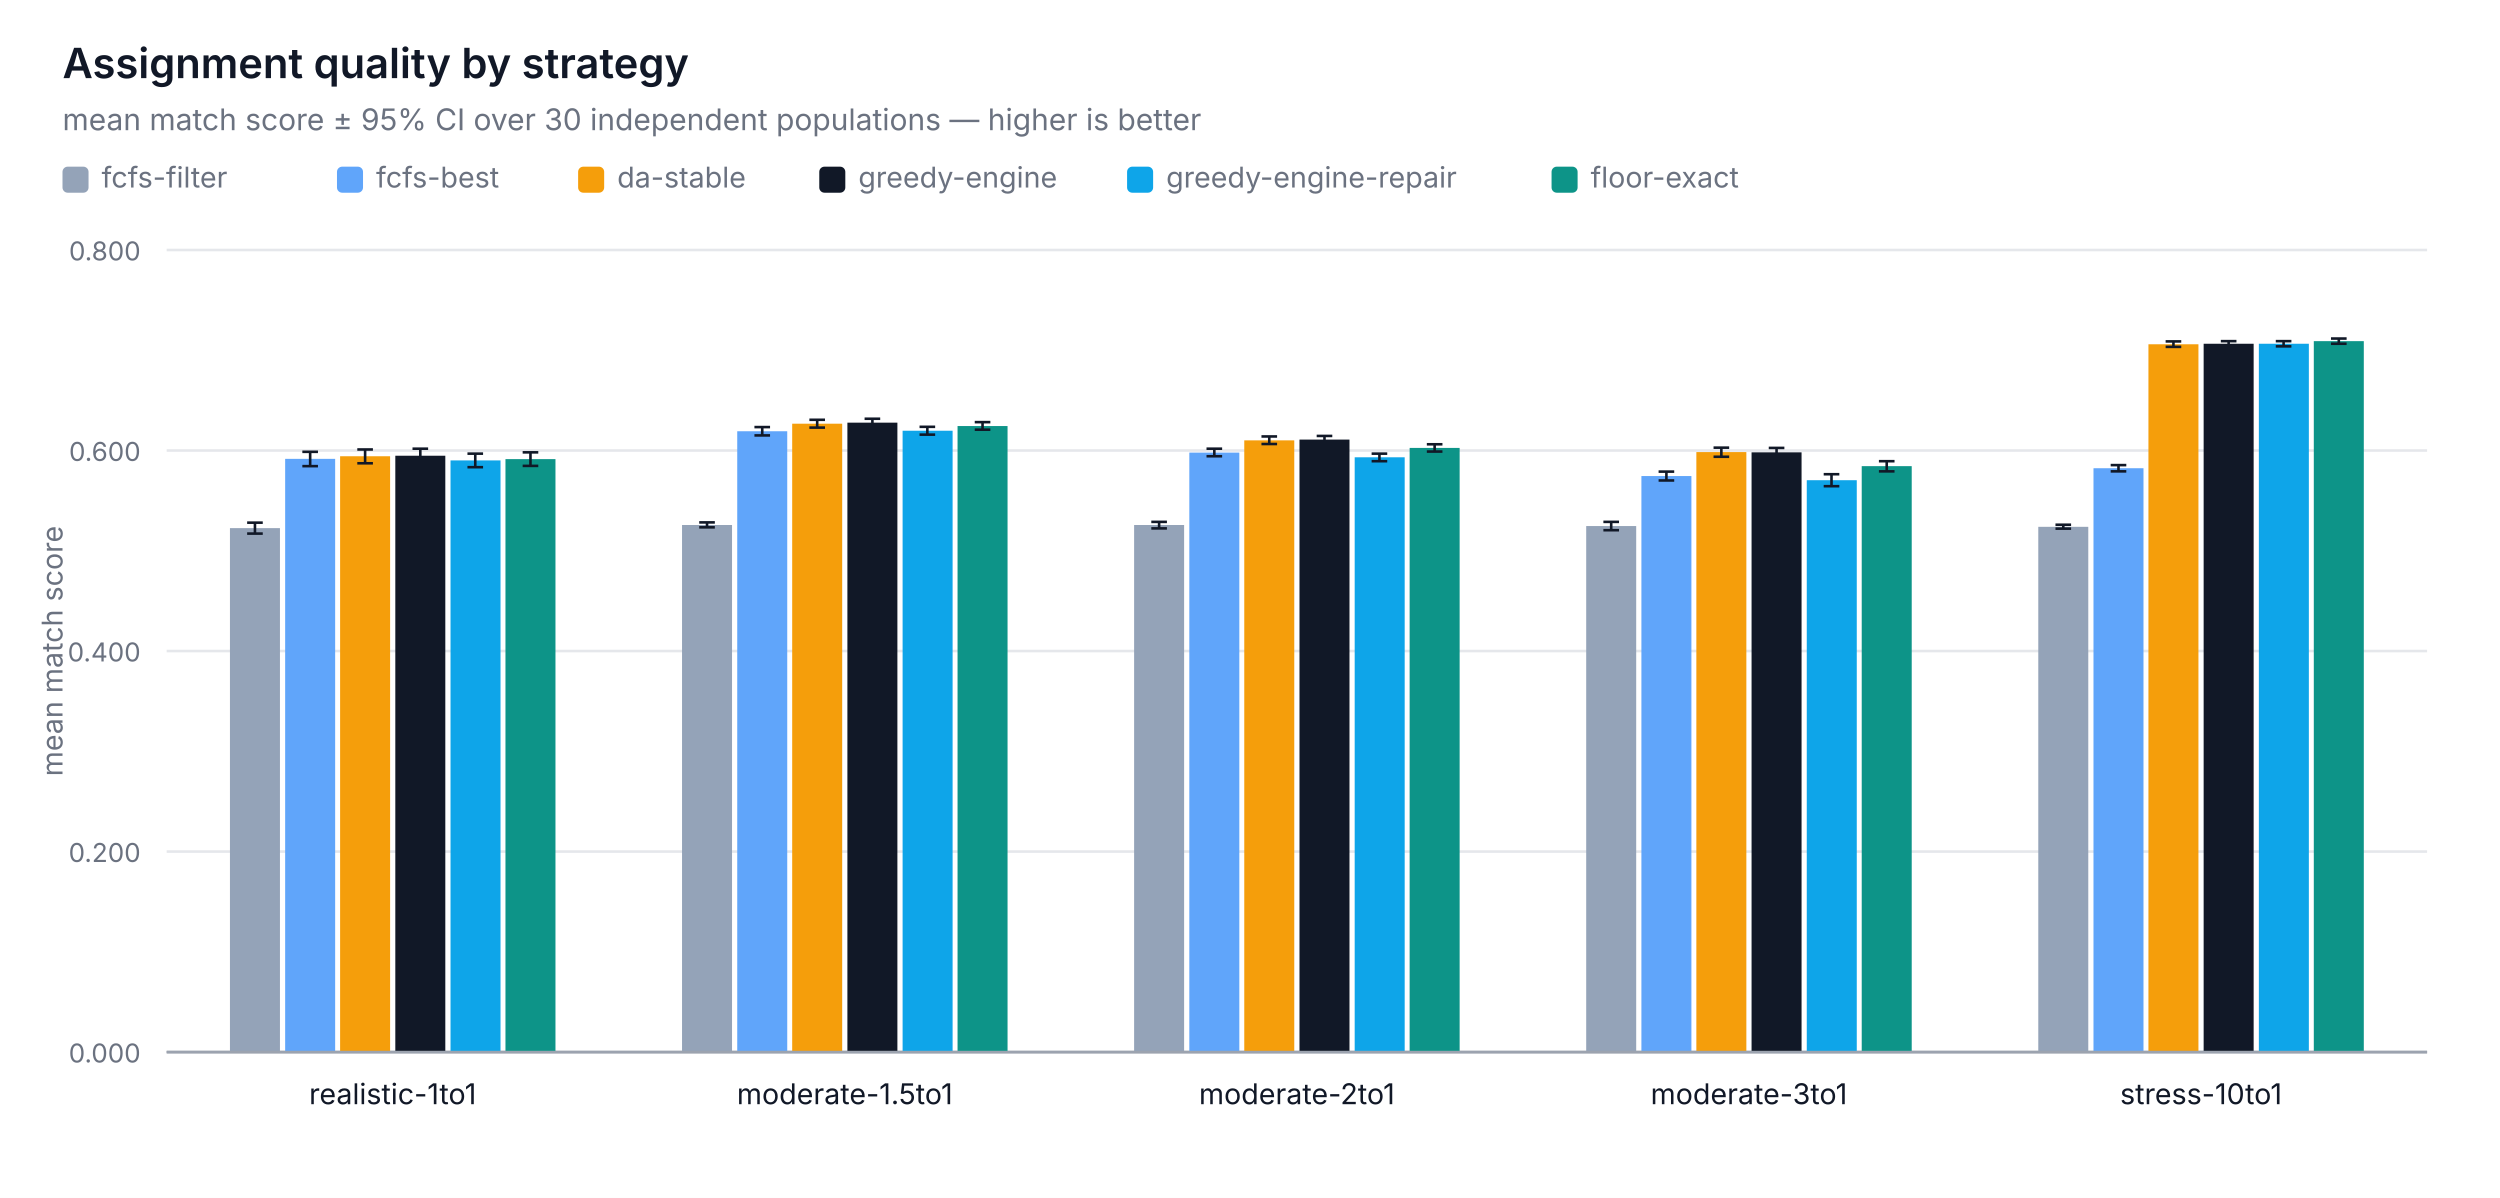
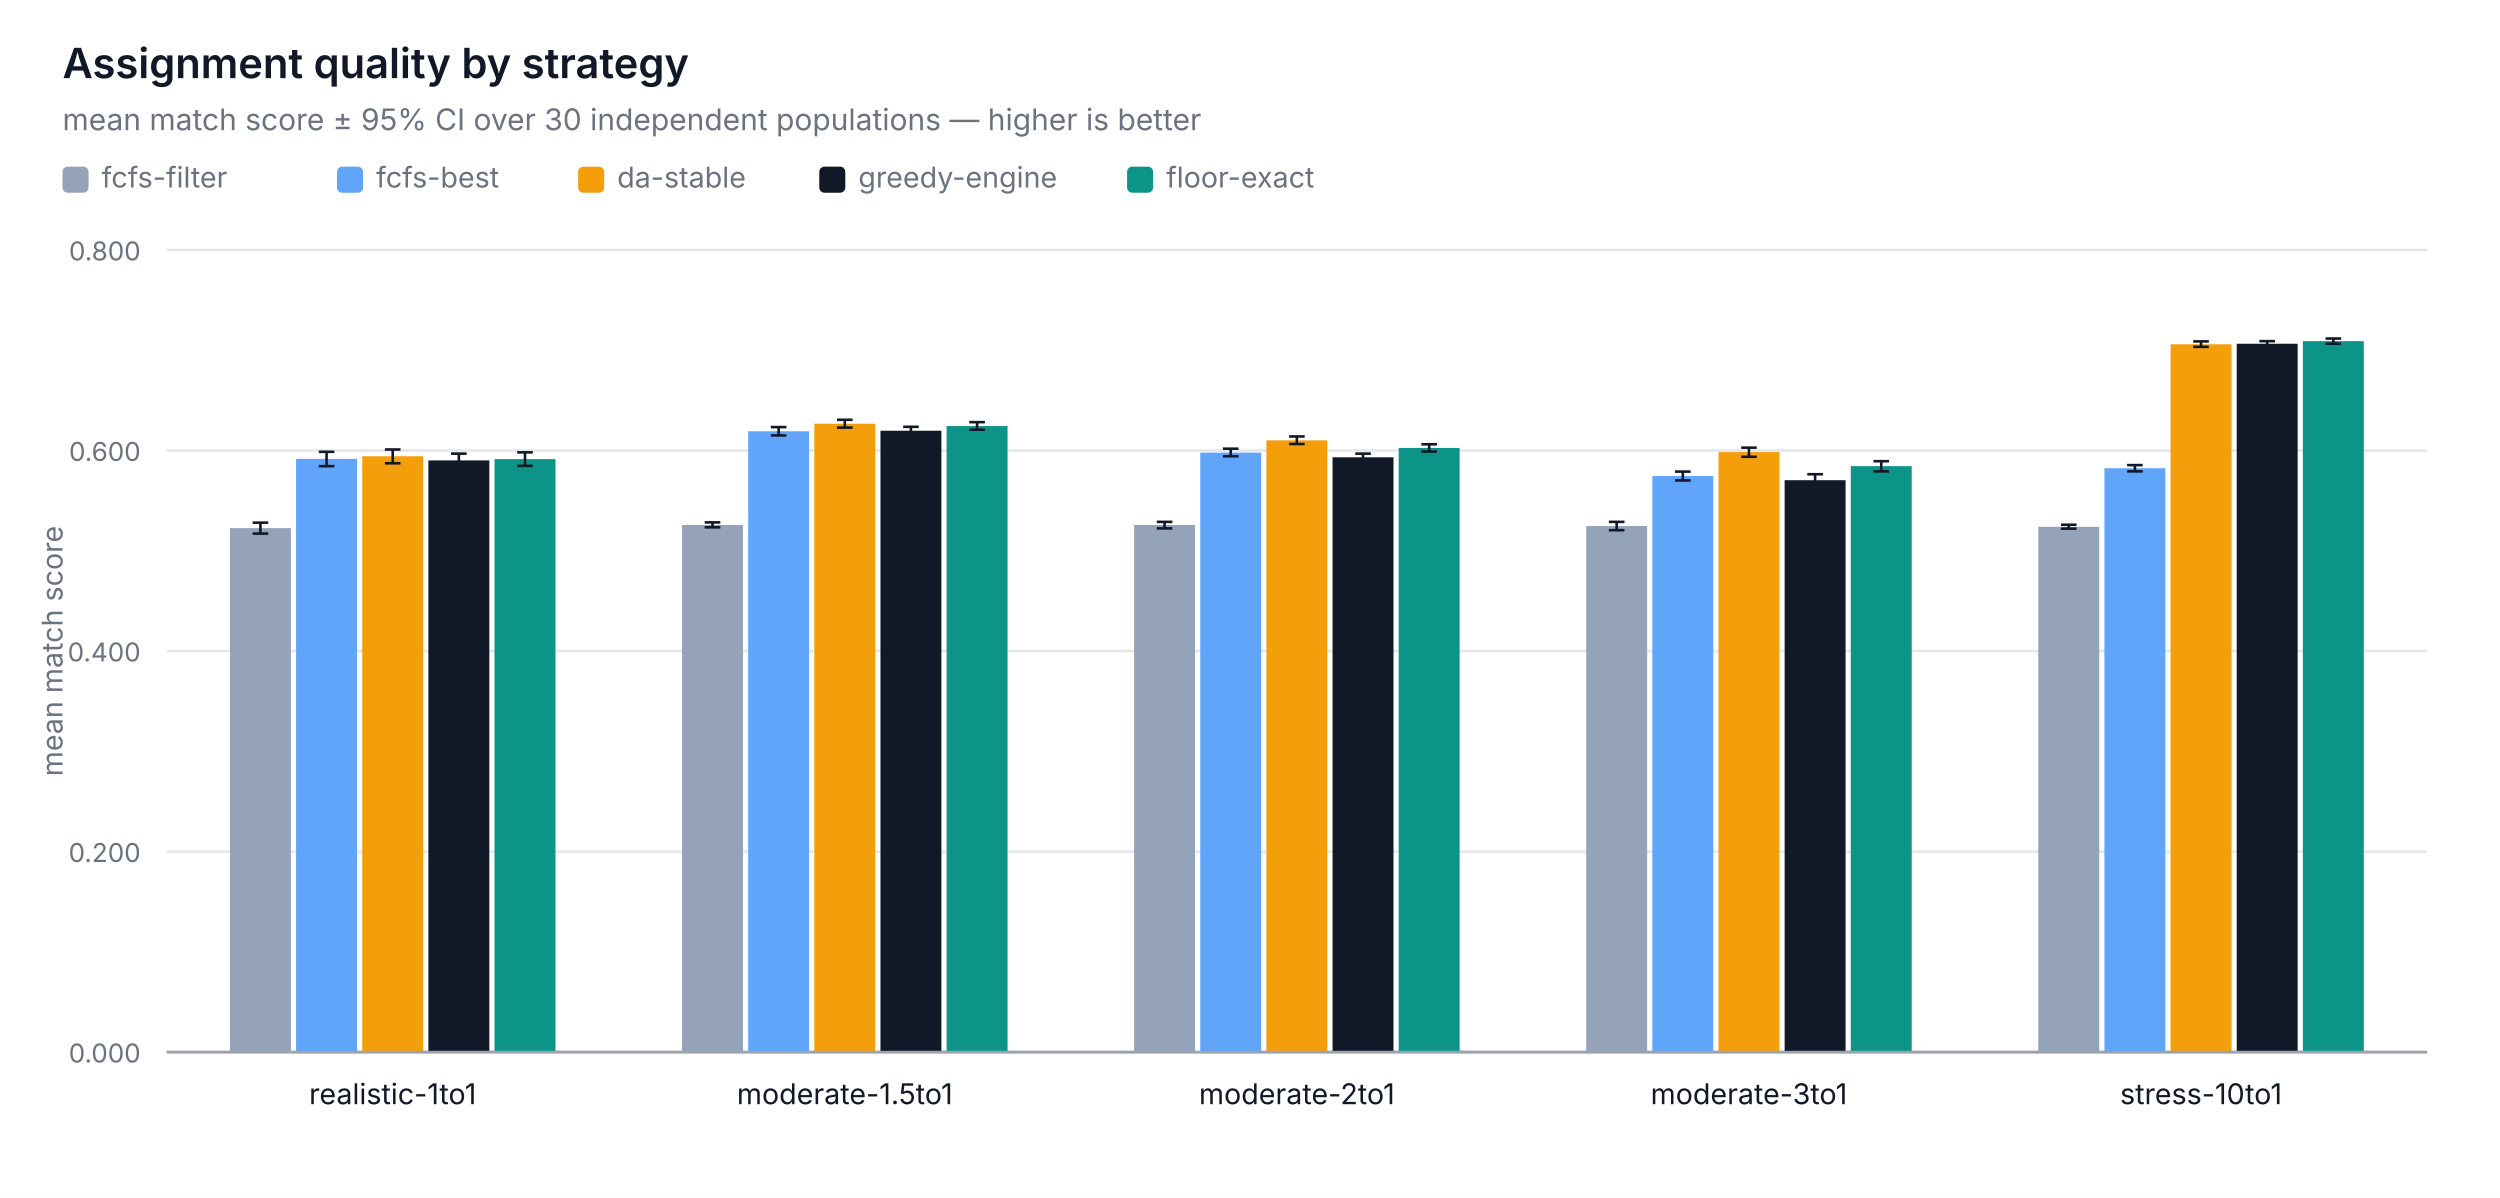
<svg xmlns="http://www.w3.org/2000/svg" width="960" height="460" viewBox="0 0 960 460" role="img" aria-label="Assignment quality by strategy">
  <rect width="960" height="460" fill="#ffffff" />
  <text x="24" y="30" font-family="'Inter', 'Helvetica Neue', Arial, sans-serif" font-size="16" font-weight="600" fill="#111827">Assignment quality by strategy</text>
  <text x="24" y="50" font-family="'Inter', 'Helvetica Neue', Arial, sans-serif" font-size="11.5" fill="#6b7280">mean match score ± 95% CI over 30 independent populations — higher is better</text>
  <rect x="24" y="64" width="10" height="10" rx="2" fill="#94a3b8" />
  <text x="39.0" y="72.0" font-family="'Inter', 'Helvetica Neue', Arial, sans-serif" font-size="11" font-weight="400" fill="#6b7280" text-anchor="start">fcfs-filter</text>
  <rect x="129.4" y="64" width="10" height="10" rx="2" fill="#60a5fa" />
  <text x="144.4" y="72.0" font-family="'Inter', 'Helvetica Neue', Arial, sans-serif" font-size="11" font-weight="400" fill="#6b7280" text-anchor="start">fcfs-best</text>
  <rect x="222" y="64" width="10" height="10" rx="2" fill="#f59e0b" />
  <text x="237.0" y="72.0" font-family="'Inter', 'Helvetica Neue', Arial, sans-serif" font-size="11" font-weight="400" fill="#6b7280" text-anchor="start">da-stable</text>
  <rect x="314.6" y="64" width="10" height="10" rx="2" fill="#111827" />
  <text x="329.6" y="72.0" font-family="'Inter', 'Helvetica Neue', Arial, sans-serif" font-size="11" font-weight="400" fill="#6b7280" text-anchor="start">greedy-engine</text>
-   <rect x="432.8" y="64" width="10" height="10" rx="2" fill="#0ea5e9" />
-   <text x="447.8" y="72.0" font-family="'Inter', 'Helvetica Neue', Arial, sans-serif" font-size="11" font-weight="400" fill="#6b7280" text-anchor="start">greedy-engine-repair</text>
-   <rect x="595.8" y="64" width="10" height="10" rx="2" fill="#0d9488" />
-   <text x="610.8" y="72.0" font-family="'Inter', 'Helvetica Neue', Arial, sans-serif" font-size="11" font-weight="400" fill="#6b7280" text-anchor="start">floor-exact</text>
+   <rect x="432.8" y="64" width="10" height="10" rx="2" fill="#0d9488" />
+   <text x="447.8" y="72.0" font-family="'Inter', 'Helvetica Neue', Arial, sans-serif" font-size="11" font-weight="400" fill="#6b7280" text-anchor="start">floor-exact</text>
  <line x1="64" y1="404.0" x2="932" y2="404.0" stroke="#9ca3af" stroke-width="1" />
  <text x="54.0" y="408.0" font-family="'Inter', 'Helvetica Neue', Arial, sans-serif" font-size="10" font-weight="400" fill="#6b7280" text-anchor="end">0.000</text>
  <line x1="64" y1="327.0" x2="932" y2="327.0" stroke="#e5e7eb" stroke-width="1" />
  <text x="54.0" y="331.0" font-family="'Inter', 'Helvetica Neue', Arial, sans-serif" font-size="10" font-weight="400" fill="#6b7280" text-anchor="end">0.200</text>
  <line x1="64" y1="250.0" x2="932" y2="250.0" stroke="#e5e7eb" stroke-width="1" />
  <text x="54.0" y="254.0" font-family="'Inter', 'Helvetica Neue', Arial, sans-serif" font-size="10" font-weight="400" fill="#6b7280" text-anchor="end">0.400</text>
  <line x1="64" y1="173.0" x2="932" y2="173.0" stroke="#e5e7eb" stroke-width="1" />
  <text x="54.0" y="177.0" font-family="'Inter', 'Helvetica Neue', Arial, sans-serif" font-size="10" font-weight="400" fill="#6b7280" text-anchor="end">0.600</text>
  <line x1="64" y1="96.0" x2="932" y2="96.0" stroke="#e5e7eb" stroke-width="1" />
  <text x="54.0" y="100.0" font-family="'Inter', 'Helvetica Neue', Arial, sans-serif" font-size="10" font-weight="400" fill="#6b7280" text-anchor="end">0.800</text>
-   <rect x="88.3" y="202.8" width="19.2" height="201.2" fill="#94a3b8" />
-   <line x1="97.9" y1="200.7" x2="97.9" y2="204.9" stroke="#111827" stroke-width="1" />
-   <line x1="94.9" y1="200.7" x2="100.9" y2="200.7" stroke="#111827" stroke-width="1" />
-   <line x1="94.9" y1="204.9" x2="100.9" y2="204.9" stroke="#111827" stroke-width="1" />
-   <rect x="109.5" y="176.2" width="19.2" height="227.8" fill="#60a5fa" />
-   <line x1="119.1" y1="173.5" x2="119.1" y2="179.0" stroke="#111827" stroke-width="1" />
-   <line x1="116.1" y1="173.5" x2="122.1" y2="173.5" stroke="#111827" stroke-width="1" />
-   <line x1="116.1" y1="179.0" x2="122.1" y2="179.0" stroke="#111827" stroke-width="1" />
-   <rect x="130.6" y="175.2" width="19.2" height="228.8" fill="#f59e0b" />
-   <line x1="140.2" y1="172.6" x2="140.2" y2="177.9" stroke="#111827" stroke-width="1" />
-   <line x1="137.2" y1="172.6" x2="143.2" y2="172.6" stroke="#111827" stroke-width="1" />
-   <line x1="137.2" y1="177.9" x2="143.2" y2="177.9" stroke="#111827" stroke-width="1" />
-   <rect x="151.8" y="175.0" width="19.2" height="229.0" fill="#111827" />
-   <line x1="161.4" y1="172.3" x2="161.4" y2="177.8" stroke="#111827" stroke-width="1" />
-   <line x1="158.4" y1="172.3" x2="164.4" y2="172.3" stroke="#111827" stroke-width="1" />
-   <line x1="158.4" y1="177.8" x2="164.4" y2="177.8" stroke="#111827" stroke-width="1" />
-   <rect x="173.0" y="176.8" width="19.2" height="227.2" fill="#0ea5e9" />
-   <line x1="182.5" y1="174.2" x2="182.5" y2="179.4" stroke="#111827" stroke-width="1" />
-   <line x1="179.5" y1="174.2" x2="185.5" y2="174.2" stroke="#111827" stroke-width="1" />
-   <line x1="179.5" y1="179.4" x2="185.5" y2="179.4" stroke="#111827" stroke-width="1" />
-   <rect x="194.1" y="176.3" width="19.2" height="227.7" fill="#0d9488" />
-   <line x1="203.7" y1="173.7" x2="203.7" y2="178.9" stroke="#111827" stroke-width="1" />
-   <line x1="200.7" y1="173.7" x2="206.7" y2="173.7" stroke="#111827" stroke-width="1" />
-   <line x1="200.7" y1="178.9" x2="206.7" y2="178.9" stroke="#111827" stroke-width="1" />
+   <rect x="88.3" y="202.8" width="23.4" height="201.2" fill="#94a3b8" />
+   <line x1="100.0" y1="200.7" x2="100.0" y2="204.9" stroke="#111827" stroke-width="1" />
+   <line x1="97.0" y1="200.7" x2="103.0" y2="200.7" stroke="#111827" stroke-width="1" />
+   <line x1="97.0" y1="204.9" x2="103.0" y2="204.9" stroke="#111827" stroke-width="1" />
+   <rect x="113.7" y="176.2" width="23.4" height="227.8" fill="#60a5fa" />
+   <line x1="125.4" y1="173.5" x2="125.4" y2="179.0" stroke="#111827" stroke-width="1" />
+   <line x1="122.4" y1="173.5" x2="128.4" y2="173.5" stroke="#111827" stroke-width="1" />
+   <line x1="122.4" y1="179.0" x2="128.4" y2="179.0" stroke="#111827" stroke-width="1" />
+   <rect x="139.1" y="175.2" width="23.4" height="228.8" fill="#f59e0b" />
+   <line x1="150.8" y1="172.6" x2="150.8" y2="177.9" stroke="#111827" stroke-width="1" />
+   <line x1="147.8" y1="172.6" x2="153.8" y2="172.6" stroke="#111827" stroke-width="1" />
+   <line x1="147.8" y1="177.9" x2="153.8" y2="177.9" stroke="#111827" stroke-width="1" />
+   <rect x="164.5" y="176.8" width="23.4" height="227.2" fill="#111827" />
+   <line x1="176.2" y1="174.2" x2="176.2" y2="179.4" stroke="#111827" stroke-width="1" />
+   <line x1="173.2" y1="174.2" x2="179.2" y2="174.2" stroke="#111827" stroke-width="1" />
+   <line x1="173.2" y1="179.4" x2="179.2" y2="179.4" stroke="#111827" stroke-width="1" />
+   <rect x="189.9" y="176.3" width="23.4" height="227.7" fill="#0d9488" />
+   <line x1="201.6" y1="173.7" x2="201.6" y2="178.9" stroke="#111827" stroke-width="1" />
+   <line x1="198.6" y1="173.7" x2="204.6" y2="173.7" stroke="#111827" stroke-width="1" />
+   <line x1="198.6" y1="178.9" x2="204.6" y2="178.9" stroke="#111827" stroke-width="1" />
  <text x="150.8" y="424.0" font-family="'Inter', 'Helvetica Neue', Arial, sans-serif" font-size="11" font-weight="400" fill="#111827" text-anchor="middle">realistic-1to1</text>
-   <rect x="261.9" y="201.6" width="19.2" height="202.4" fill="#94a3b8" />
-   <line x1="271.5" y1="200.6" x2="271.5" y2="202.5" stroke="#111827" stroke-width="1" />
-   <line x1="268.5" y1="200.6" x2="274.5" y2="200.6" stroke="#111827" stroke-width="1" />
-   <line x1="268.5" y1="202.5" x2="274.5" y2="202.5" stroke="#111827" stroke-width="1" />
-   <rect x="283.1" y="165.6" width="19.2" height="238.4" fill="#60a5fa" />
-   <line x1="292.7" y1="164.0" x2="292.7" y2="167.2" stroke="#111827" stroke-width="1" />
-   <line x1="289.7" y1="164.0" x2="295.7" y2="164.0" stroke="#111827" stroke-width="1" />
-   <line x1="289.7" y1="167.2" x2="295.7" y2="167.2" stroke="#111827" stroke-width="1" />
-   <rect x="304.2" y="162.7" width="19.2" height="241.3" fill="#f59e0b" />
-   <line x1="313.8" y1="161.2" x2="313.8" y2="164.2" stroke="#111827" stroke-width="1" />
-   <line x1="310.8" y1="161.2" x2="316.8" y2="161.2" stroke="#111827" stroke-width="1" />
-   <line x1="310.8" y1="164.2" x2="316.8" y2="164.2" stroke="#111827" stroke-width="1" />
-   <rect x="325.4" y="162.3" width="19.2" height="241.7" fill="#111827" />
-   <line x1="335.0" y1="160.8" x2="335.0" y2="163.9" stroke="#111827" stroke-width="1" />
-   <line x1="332.0" y1="160.8" x2="338.0" y2="160.8" stroke="#111827" stroke-width="1" />
-   <line x1="332.0" y1="163.9" x2="338.0" y2="163.9" stroke="#111827" stroke-width="1" />
-   <rect x="346.6" y="165.4" width="19.2" height="238.6" fill="#0ea5e9" />
-   <line x1="356.1" y1="163.9" x2="356.1" y2="166.9" stroke="#111827" stroke-width="1" />
-   <line x1="353.1" y1="163.9" x2="359.1" y2="163.9" stroke="#111827" stroke-width="1" />
-   <line x1="353.1" y1="166.9" x2="359.1" y2="166.9" stroke="#111827" stroke-width="1" />
-   <rect x="367.7" y="163.6" width="19.2" height="240.4" fill="#0d9488" />
-   <line x1="377.3" y1="162.1" x2="377.3" y2="165.0" stroke="#111827" stroke-width="1" />
-   <line x1="374.3" y1="162.1" x2="380.3" y2="162.1" stroke="#111827" stroke-width="1" />
-   <line x1="374.3" y1="165.0" x2="380.3" y2="165.0" stroke="#111827" stroke-width="1" />
+   <rect x="261.9" y="201.6" width="23.4" height="202.4" fill="#94a3b8" />
+   <line x1="273.6" y1="200.6" x2="273.6" y2="202.5" stroke="#111827" stroke-width="1" />
+   <line x1="270.6" y1="200.6" x2="276.6" y2="200.6" stroke="#111827" stroke-width="1" />
+   <line x1="270.6" y1="202.5" x2="276.6" y2="202.5" stroke="#111827" stroke-width="1" />
+   <rect x="287.3" y="165.6" width="23.4" height="238.4" fill="#60a5fa" />
+   <line x1="299.0" y1="164.0" x2="299.0" y2="167.2" stroke="#111827" stroke-width="1" />
+   <line x1="296.0" y1="164.0" x2="302.0" y2="164.0" stroke="#111827" stroke-width="1" />
+   <line x1="296.0" y1="167.2" x2="302.0" y2="167.2" stroke="#111827" stroke-width="1" />
+   <rect x="312.7" y="162.7" width="23.4" height="241.3" fill="#f59e0b" />
+   <line x1="324.4" y1="161.2" x2="324.4" y2="164.2" stroke="#111827" stroke-width="1" />
+   <line x1="321.4" y1="161.2" x2="327.4" y2="161.2" stroke="#111827" stroke-width="1" />
+   <line x1="321.4" y1="164.2" x2="327.4" y2="164.2" stroke="#111827" stroke-width="1" />
+   <rect x="338.1" y="165.4" width="23.4" height="238.6" fill="#111827" />
+   <line x1="349.8" y1="163.9" x2="349.8" y2="166.9" stroke="#111827" stroke-width="1" />
+   <line x1="346.8" y1="163.9" x2="352.8" y2="163.9" stroke="#111827" stroke-width="1" />
+   <line x1="346.8" y1="166.9" x2="352.8" y2="166.9" stroke="#111827" stroke-width="1" />
+   <rect x="363.5" y="163.6" width="23.4" height="240.4" fill="#0d9488" />
+   <line x1="375.2" y1="162.1" x2="375.2" y2="165.0" stroke="#111827" stroke-width="1" />
+   <line x1="372.2" y1="162.1" x2="378.2" y2="162.1" stroke="#111827" stroke-width="1" />
+   <line x1="372.2" y1="165.0" x2="378.2" y2="165.0" stroke="#111827" stroke-width="1" />
  <text x="324.4" y="424.0" font-family="'Inter', 'Helvetica Neue', Arial, sans-serif" font-size="11" font-weight="400" fill="#111827" text-anchor="middle">moderate-1.5to1</text>
-   <rect x="435.5" y="201.6" width="19.2" height="202.4" fill="#94a3b8" />
-   <line x1="445.1" y1="200.4" x2="445.1" y2="202.9" stroke="#111827" stroke-width="1" />
-   <line x1="442.1" y1="200.4" x2="448.1" y2="200.4" stroke="#111827" stroke-width="1" />
-   <line x1="442.1" y1="202.9" x2="448.1" y2="202.9" stroke="#111827" stroke-width="1" />
-   <rect x="456.7" y="173.8" width="19.2" height="230.2" fill="#60a5fa" />
-   <line x1="466.3" y1="172.3" x2="466.3" y2="175.2" stroke="#111827" stroke-width="1" />
-   <line x1="463.3" y1="172.3" x2="469.3" y2="172.3" stroke="#111827" stroke-width="1" />
-   <line x1="463.3" y1="175.2" x2="469.3" y2="175.2" stroke="#111827" stroke-width="1" />
-   <rect x="477.8" y="169.1" width="19.2" height="234.9" fill="#f59e0b" />
-   <line x1="487.4" y1="167.6" x2="487.4" y2="170.5" stroke="#111827" stroke-width="1" />
-   <line x1="484.4" y1="167.6" x2="490.4" y2="167.6" stroke="#111827" stroke-width="1" />
-   <line x1="484.4" y1="170.5" x2="490.4" y2="170.5" stroke="#111827" stroke-width="1" />
-   <rect x="499.0" y="168.8" width="19.2" height="235.2" fill="#111827" />
-   <line x1="508.6" y1="167.4" x2="508.6" y2="170.2" stroke="#111827" stroke-width="1" />
-   <line x1="505.6" y1="167.4" x2="511.6" y2="167.4" stroke="#111827" stroke-width="1" />
-   <line x1="505.6" y1="170.2" x2="511.6" y2="170.2" stroke="#111827" stroke-width="1" />
-   <rect x="520.2" y="175.6" width="19.2" height="228.4" fill="#0ea5e9" />
-   <line x1="529.7" y1="174.2" x2="529.7" y2="177.1" stroke="#111827" stroke-width="1" />
-   <line x1="526.7" y1="174.2" x2="532.7" y2="174.2" stroke="#111827" stroke-width="1" />
-   <line x1="526.7" y1="177.1" x2="532.7" y2="177.1" stroke="#111827" stroke-width="1" />
-   <rect x="541.3" y="172.0" width="19.2" height="232.0" fill="#0d9488" />
-   <line x1="550.9" y1="170.6" x2="550.9" y2="173.4" stroke="#111827" stroke-width="1" />
-   <line x1="547.9" y1="170.6" x2="553.9" y2="170.6" stroke="#111827" stroke-width="1" />
-   <line x1="547.9" y1="173.4" x2="553.9" y2="173.4" stroke="#111827" stroke-width="1" />
+   <rect x="435.5" y="201.6" width="23.4" height="202.4" fill="#94a3b8" />
+   <line x1="447.2" y1="200.4" x2="447.2" y2="202.9" stroke="#111827" stroke-width="1" />
+   <line x1="444.2" y1="200.4" x2="450.2" y2="200.4" stroke="#111827" stroke-width="1" />
+   <line x1="444.2" y1="202.9" x2="450.2" y2="202.9" stroke="#111827" stroke-width="1" />
+   <rect x="460.9" y="173.8" width="23.4" height="230.2" fill="#60a5fa" />
+   <line x1="472.6" y1="172.3" x2="472.6" y2="175.2" stroke="#111827" stroke-width="1" />
+   <line x1="469.6" y1="172.3" x2="475.6" y2="172.3" stroke="#111827" stroke-width="1" />
+   <line x1="469.6" y1="175.2" x2="475.6" y2="175.2" stroke="#111827" stroke-width="1" />
+   <rect x="486.3" y="169.1" width="23.4" height="234.9" fill="#f59e0b" />
+   <line x1="498.0" y1="167.6" x2="498.0" y2="170.5" stroke="#111827" stroke-width="1" />
+   <line x1="495.0" y1="167.6" x2="501.0" y2="167.6" stroke="#111827" stroke-width="1" />
+   <line x1="495.0" y1="170.5" x2="501.0" y2="170.5" stroke="#111827" stroke-width="1" />
+   <rect x="511.7" y="175.6" width="23.4" height="228.4" fill="#111827" />
+   <line x1="523.4" y1="174.2" x2="523.4" y2="177.1" stroke="#111827" stroke-width="1" />
+   <line x1="520.4" y1="174.2" x2="526.4" y2="174.2" stroke="#111827" stroke-width="1" />
+   <line x1="520.4" y1="177.1" x2="526.4" y2="177.1" stroke="#111827" stroke-width="1" />
+   <rect x="537.1" y="172.0" width="23.4" height="232.0" fill="#0d9488" />
+   <line x1="548.8" y1="170.6" x2="548.8" y2="173.4" stroke="#111827" stroke-width="1" />
+   <line x1="545.8" y1="170.6" x2="551.8" y2="170.6" stroke="#111827" stroke-width="1" />
+   <line x1="545.8" y1="173.4" x2="551.8" y2="173.4" stroke="#111827" stroke-width="1" />
  <text x="498.0" y="424.0" font-family="'Inter', 'Helvetica Neue', Arial, sans-serif" font-size="11" font-weight="400" fill="#111827" text-anchor="middle">moderate-2to1</text>
-   <rect x="609.1" y="202.0" width="19.2" height="202.0" fill="#94a3b8" />
-   <line x1="618.7" y1="200.4" x2="618.7" y2="203.6" stroke="#111827" stroke-width="1" />
-   <line x1="615.7" y1="200.4" x2="621.7" y2="200.4" stroke="#111827" stroke-width="1" />
-   <line x1="615.7" y1="203.6" x2="621.7" y2="203.6" stroke="#111827" stroke-width="1" />
-   <rect x="630.3" y="182.8" width="19.2" height="221.2" fill="#60a5fa" />
-   <line x1="639.9" y1="181.1" x2="639.9" y2="184.5" stroke="#111827" stroke-width="1" />
-   <line x1="636.9" y1="181.1" x2="642.9" y2="181.1" stroke="#111827" stroke-width="1" />
-   <line x1="636.9" y1="184.5" x2="642.9" y2="184.5" stroke="#111827" stroke-width="1" />
-   <rect x="651.4" y="173.6" width="19.2" height="230.4" fill="#f59e0b" />
-   <line x1="661.0" y1="171.9" x2="661.0" y2="175.4" stroke="#111827" stroke-width="1" />
-   <line x1="658.0" y1="171.9" x2="664.0" y2="171.9" stroke="#111827" stroke-width="1" />
-   <line x1="658.0" y1="175.4" x2="664.0" y2="175.4" stroke="#111827" stroke-width="1" />
-   <rect x="672.6" y="173.7" width="19.2" height="230.3" fill="#111827" />
-   <line x1="682.2" y1="172.0" x2="682.2" y2="175.4" stroke="#111827" stroke-width="1" />
-   <line x1="679.2" y1="172.0" x2="685.2" y2="172.0" stroke="#111827" stroke-width="1" />
-   <line x1="679.2" y1="175.4" x2="685.2" y2="175.4" stroke="#111827" stroke-width="1" />
-   <rect x="693.8" y="184.4" width="19.2" height="219.6" fill="#0ea5e9" />
-   <line x1="703.3" y1="182.1" x2="703.3" y2="186.7" stroke="#111827" stroke-width="1" />
-   <line x1="700.3" y1="182.1" x2="706.3" y2="182.1" stroke="#111827" stroke-width="1" />
-   <line x1="700.3" y1="186.7" x2="706.3" y2="186.7" stroke="#111827" stroke-width="1" />
-   <rect x="714.9" y="179.0" width="19.2" height="225.0" fill="#0d9488" />
-   <line x1="724.5" y1="177.1" x2="724.5" y2="181.0" stroke="#111827" stroke-width="1" />
-   <line x1="721.5" y1="177.1" x2="727.5" y2="177.1" stroke="#111827" stroke-width="1" />
-   <line x1="721.5" y1="181.0" x2="727.5" y2="181.0" stroke="#111827" stroke-width="1" />
+   <rect x="609.1" y="202.0" width="23.4" height="202.0" fill="#94a3b8" />
+   <line x1="620.8" y1="200.4" x2="620.8" y2="203.6" stroke="#111827" stroke-width="1" />
+   <line x1="617.8" y1="200.4" x2="623.8" y2="200.4" stroke="#111827" stroke-width="1" />
+   <line x1="617.8" y1="203.6" x2="623.8" y2="203.6" stroke="#111827" stroke-width="1" />
+   <rect x="634.5" y="182.8" width="23.4" height="221.2" fill="#60a5fa" />
+   <line x1="646.2" y1="181.1" x2="646.2" y2="184.5" stroke="#111827" stroke-width="1" />
+   <line x1="643.2" y1="181.1" x2="649.2" y2="181.1" stroke="#111827" stroke-width="1" />
+   <line x1="643.2" y1="184.5" x2="649.2" y2="184.5" stroke="#111827" stroke-width="1" />
+   <rect x="659.9" y="173.6" width="23.4" height="230.4" fill="#f59e0b" />
+   <line x1="671.6" y1="171.9" x2="671.6" y2="175.4" stroke="#111827" stroke-width="1" />
+   <line x1="668.6" y1="171.9" x2="674.6" y2="171.9" stroke="#111827" stroke-width="1" />
+   <line x1="668.6" y1="175.4" x2="674.6" y2="175.4" stroke="#111827" stroke-width="1" />
+   <rect x="685.3" y="184.4" width="23.4" height="219.6" fill="#111827" />
+   <line x1="697.0" y1="182.1" x2="697.0" y2="186.7" stroke="#111827" stroke-width="1" />
+   <line x1="694.0" y1="182.1" x2="700.0" y2="182.1" stroke="#111827" stroke-width="1" />
+   <line x1="694.0" y1="186.7" x2="700.0" y2="186.7" stroke="#111827" stroke-width="1" />
+   <rect x="710.7" y="179.0" width="23.4" height="225.0" fill="#0d9488" />
+   <line x1="722.4" y1="177.1" x2="722.4" y2="181.0" stroke="#111827" stroke-width="1" />
+   <line x1="719.4" y1="177.1" x2="725.4" y2="177.1" stroke="#111827" stroke-width="1" />
+   <line x1="719.4" y1="181.0" x2="725.4" y2="181.0" stroke="#111827" stroke-width="1" />
  <text x="671.6" y="424.0" font-family="'Inter', 'Helvetica Neue', Arial, sans-serif" font-size="11" font-weight="400" fill="#111827" text-anchor="middle">moderate-3to1</text>
-   <rect x="782.7" y="202.3" width="19.2" height="201.7" fill="#94a3b8" />
-   <line x1="792.3" y1="201.5" x2="792.3" y2="203.0" stroke="#111827" stroke-width="1" />
-   <line x1="789.3" y1="201.5" x2="795.3" y2="201.5" stroke="#111827" stroke-width="1" />
-   <line x1="789.3" y1="203.0" x2="795.3" y2="203.0" stroke="#111827" stroke-width="1" />
-   <rect x="803.9" y="179.8" width="19.2" height="224.2" fill="#60a5fa" />
-   <line x1="813.5" y1="178.6" x2="813.5" y2="181.0" stroke="#111827" stroke-width="1" />
-   <line x1="810.5" y1="178.6" x2="816.5" y2="178.6" stroke="#111827" stroke-width="1" />
-   <line x1="810.5" y1="181.0" x2="816.5" y2="181.0" stroke="#111827" stroke-width="1" />
-   <rect x="825.0" y="132.2" width="19.2" height="271.8" fill="#f59e0b" />
-   <line x1="834.6" y1="131.1" x2="834.6" y2="133.2" stroke="#111827" stroke-width="1" />
-   <line x1="831.6" y1="131.1" x2="837.6" y2="131.1" stroke="#111827" stroke-width="1" />
-   <line x1="831.6" y1="133.2" x2="837.6" y2="133.2" stroke="#111827" stroke-width="1" />
-   <rect x="846.2" y="132.0" width="19.2" height="272.0" fill="#111827" />
-   <line x1="855.8" y1="131.0" x2="855.8" y2="133.0" stroke="#111827" stroke-width="1" />
-   <line x1="852.8" y1="131.0" x2="858.8" y2="131.0" stroke="#111827" stroke-width="1" />
-   <line x1="852.8" y1="133.0" x2="858.8" y2="133.0" stroke="#111827" stroke-width="1" />
-   <rect x="867.4" y="132.0" width="19.2" height="272.0" fill="#0ea5e9" />
-   <line x1="876.9" y1="131.0" x2="876.9" y2="133.0" stroke="#111827" stroke-width="1" />
-   <line x1="873.9" y1="131.0" x2="879.9" y2="131.0" stroke="#111827" stroke-width="1" />
-   <line x1="873.9" y1="133.0" x2="879.9" y2="133.0" stroke="#111827" stroke-width="1" />
-   <rect x="888.5" y="131.0" width="19.2" height="273.0" fill="#0d9488" />
-   <line x1="898.1" y1="130.0" x2="898.1" y2="132.0" stroke="#111827" stroke-width="1" />
-   <line x1="895.1" y1="130.0" x2="901.1" y2="130.0" stroke="#111827" stroke-width="1" />
-   <line x1="895.1" y1="132.0" x2="901.1" y2="132.0" stroke="#111827" stroke-width="1" />
+   <rect x="782.7" y="202.3" width="23.4" height="201.7" fill="#94a3b8" />
+   <line x1="794.4" y1="201.5" x2="794.4" y2="203.0" stroke="#111827" stroke-width="1" />
+   <line x1="791.4" y1="201.5" x2="797.4" y2="201.5" stroke="#111827" stroke-width="1" />
+   <line x1="791.4" y1="203.0" x2="797.4" y2="203.0" stroke="#111827" stroke-width="1" />
+   <rect x="808.1" y="179.8" width="23.4" height="224.2" fill="#60a5fa" />
+   <line x1="819.8" y1="178.6" x2="819.8" y2="181.0" stroke="#111827" stroke-width="1" />
+   <line x1="816.8" y1="178.6" x2="822.8" y2="178.6" stroke="#111827" stroke-width="1" />
+   <line x1="816.8" y1="181.0" x2="822.8" y2="181.0" stroke="#111827" stroke-width="1" />
+   <rect x="833.5" y="132.2" width="23.4" height="271.8" fill="#f59e0b" />
+   <line x1="845.2" y1="131.1" x2="845.2" y2="133.2" stroke="#111827" stroke-width="1" />
+   <line x1="842.2" y1="131.1" x2="848.2" y2="131.1" stroke="#111827" stroke-width="1" />
+   <line x1="842.2" y1="133.2" x2="848.2" y2="133.2" stroke="#111827" stroke-width="1" />
+   <rect x="858.9" y="132.0" width="23.4" height="272.0" fill="#111827" />
+   <line x1="870.6" y1="131.0" x2="870.6" y2="133.0" stroke="#111827" stroke-width="1" />
+   <line x1="867.6" y1="131.0" x2="873.6" y2="131.0" stroke="#111827" stroke-width="1" />
+   <line x1="867.6" y1="133.0" x2="873.6" y2="133.0" stroke="#111827" stroke-width="1" />
+   <rect x="884.3" y="131.0" width="23.4" height="273.0" fill="#0d9488" />
+   <line x1="896.0" y1="130.0" x2="896.0" y2="132.0" stroke="#111827" stroke-width="1" />
+   <line x1="893.0" y1="130.0" x2="899.0" y2="130.0" stroke="#111827" stroke-width="1" />
+   <line x1="893.0" y1="132.0" x2="899.0" y2="132.0" stroke="#111827" stroke-width="1" />
  <text x="845.2" y="424.0" font-family="'Inter', 'Helvetica Neue', Arial, sans-serif" font-size="11" font-weight="400" fill="#111827" text-anchor="middle">stress-10to1</text>
  <line x1="64" y1="404" x2="932" y2="404" stroke="#9ca3af" stroke-width="1" />
  <text transform="rotate(-90 24 250)" x="24.0" y="250.0" font-family="'Inter', 'Helvetica Neue', Arial, sans-serif" font-size="11" font-weight="400" fill="#6b7280" text-anchor="middle">mean match score</text>
</svg>
